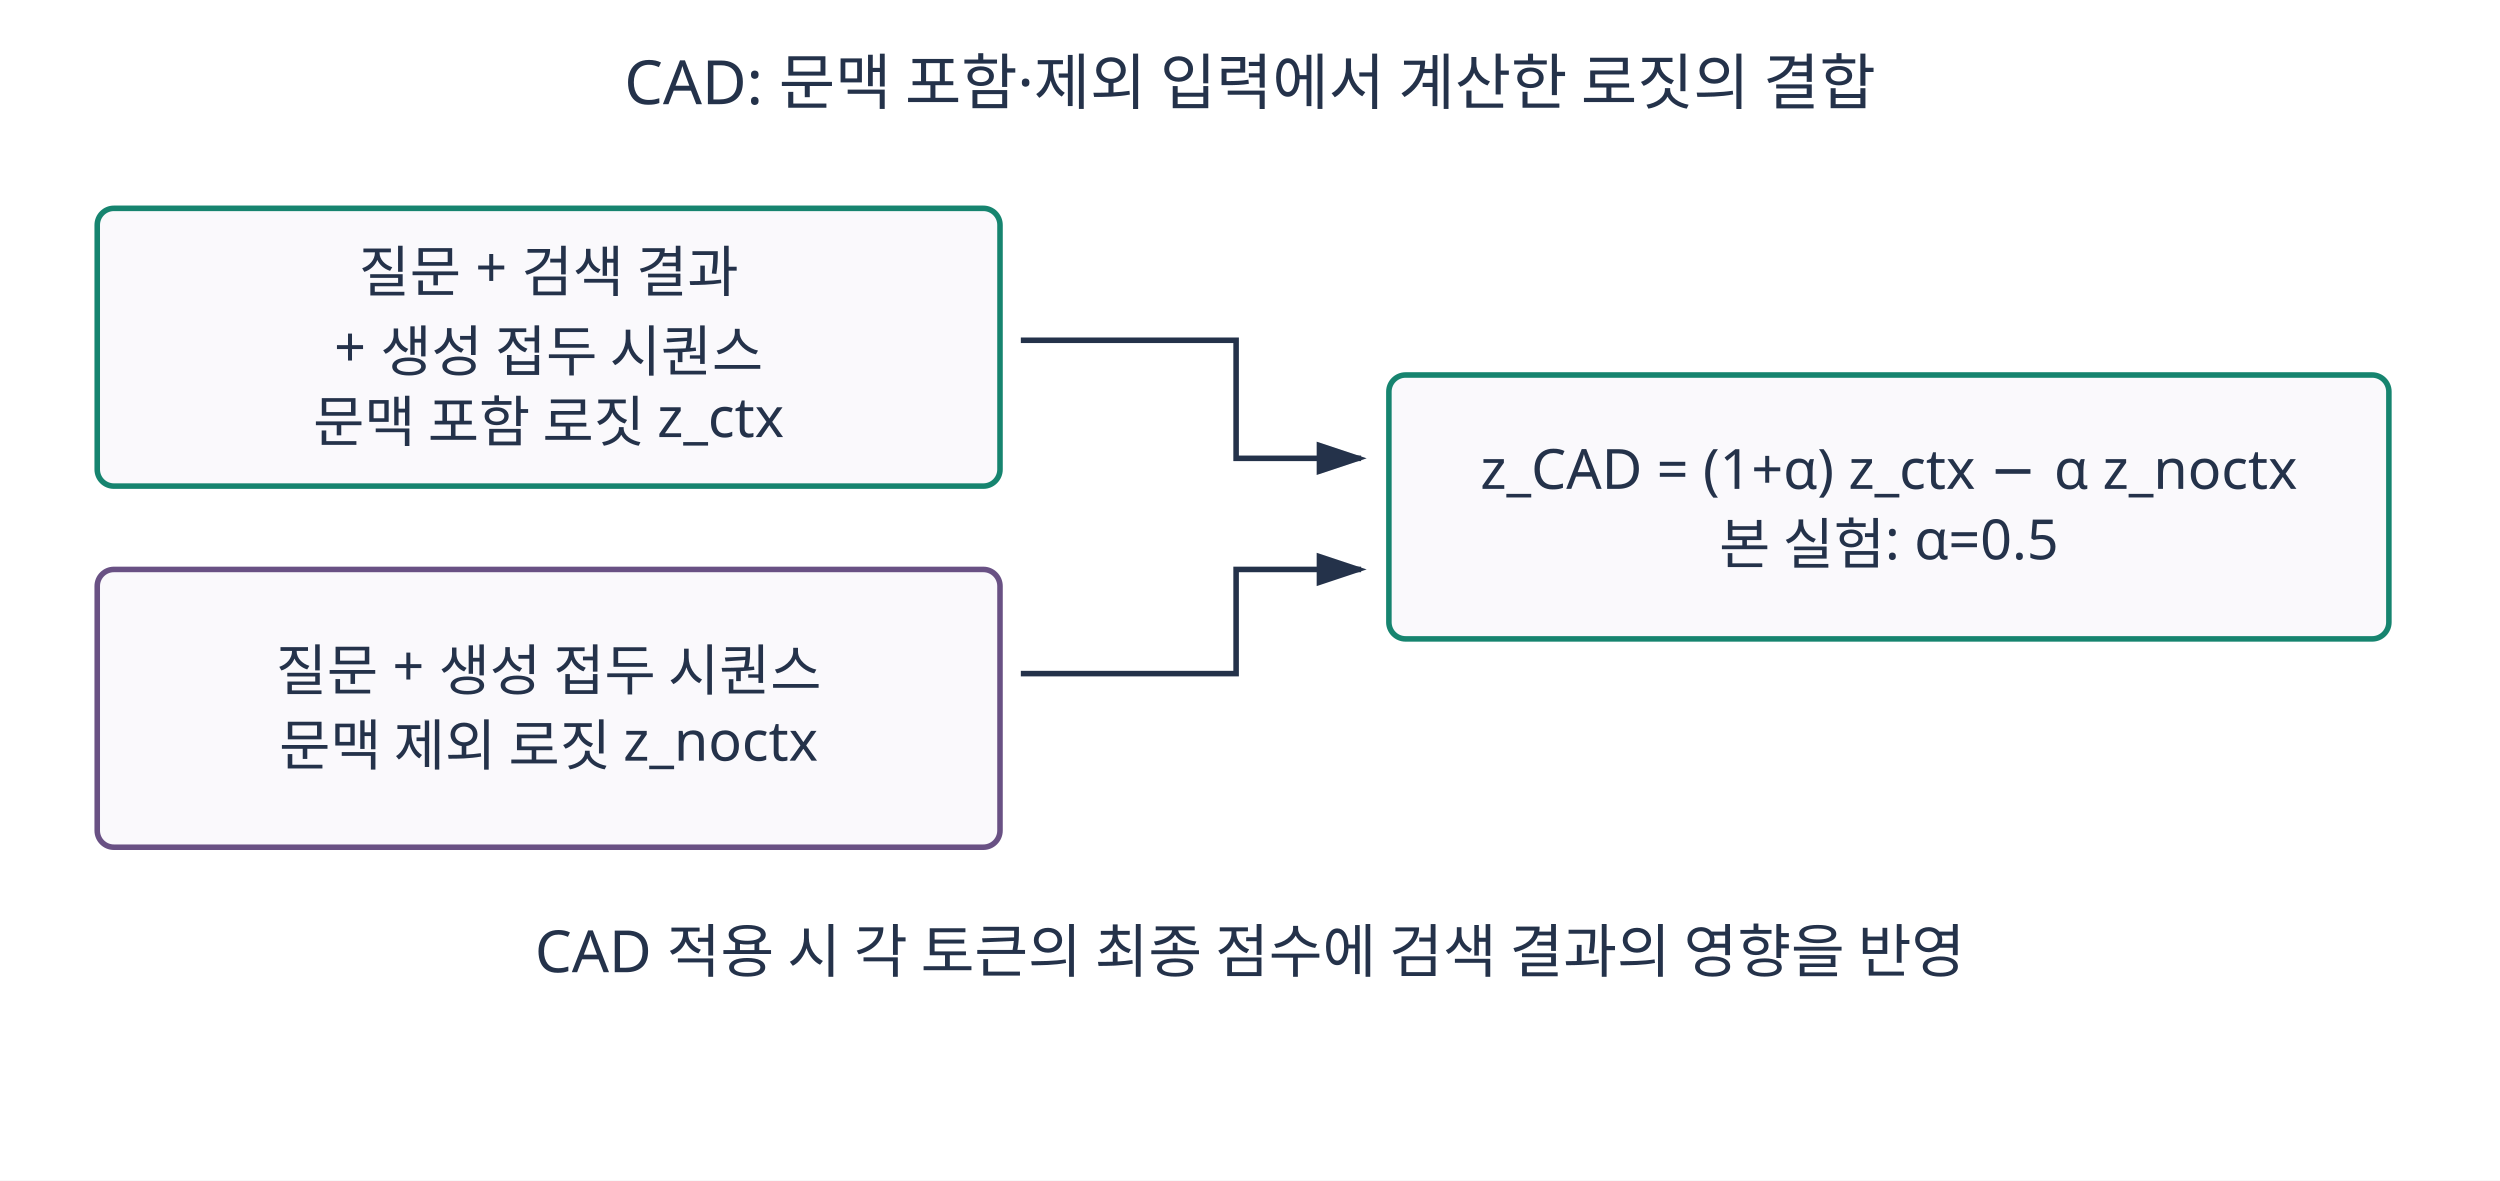
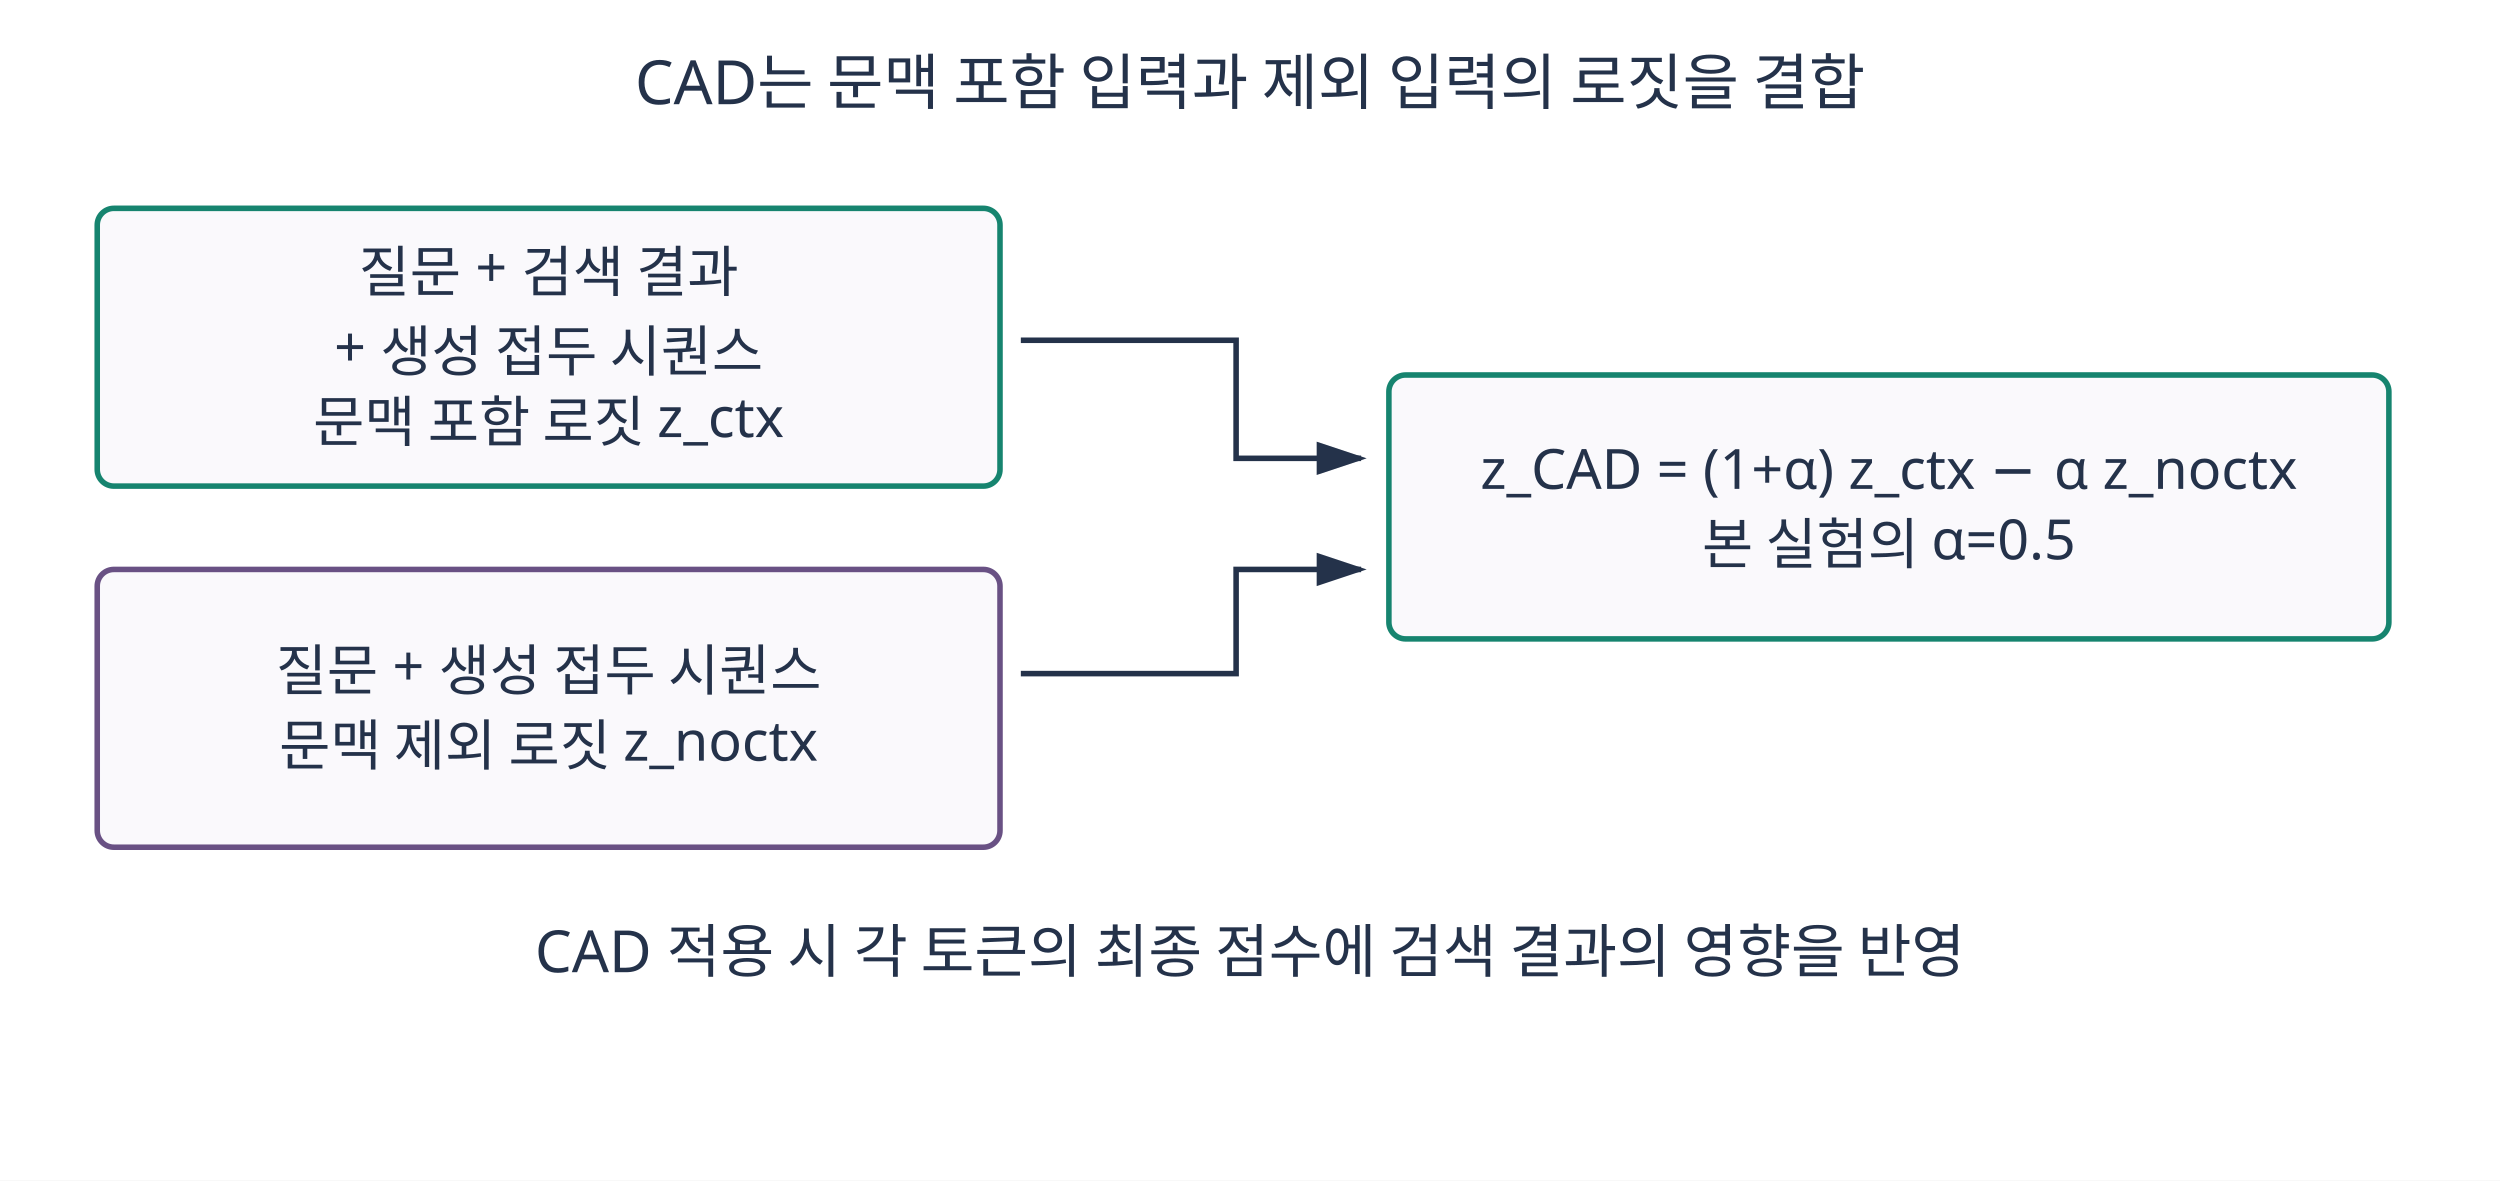
<svg xmlns="http://www.w3.org/2000/svg" width="159mm" height="75.083mm" viewBox="0 0 1800 850">
  <defs>
    <marker id="arrow" markerWidth="10" markerHeight="10" refX="8" refY="3" orient="auto">
      <path d="M0,0 L0,6 L9,3 z" fill="#24324A" />
    </marker>
  </defs>
  <rect width="100%" height="100%" fill="white" />
-   <text x="900" y="75.0" font-family="Malgun Gothic" font-size="44" text-anchor="middle" fill="#24324A">CAD: 문맥 포함·제외 입력에서 계산한 로짓의 결합</text>
+   <text x="900" y="75.0" font-family="Malgun Gothic" font-size="44" text-anchor="middle" fill="#24324A">CAD는 문맥 포함 입력과 제외 입력의 로짓을 결합</text>
  <rect x="70" y="150" width="650" height="200" rx="12" fill="#FAF9FC" stroke="#16846F" stroke-width="4" />
  <text x="395.0" y="210.0" font-family="Malgun Gothic" font-size="40" text-anchor="middle" fill="#24324A">질문 + 검색 결과</text>
  <text x="395.0" y="264.0" font-family="Malgun Gothic" font-size="40" text-anchor="middle" fill="#24324A">+ 생성 접두 시퀀스</text>
  <text x="395.0" y="318.0" font-family="Malgun Gothic" font-size="40" text-anchor="middle" fill="#24324A">문맥 포함 로짓 z_ctx</text>
  <rect x="70" y="410" width="650" height="200" rx="12" fill="#FAF9FC" stroke="#695184" stroke-width="4" />
  <text x="395.0" y="497.0" font-family="Malgun Gothic" font-size="40" text-anchor="middle" fill="#24324A">질문 + 생성 접두 시퀀스</text>
  <text x="395.0" y="551.0" font-family="Malgun Gothic" font-size="40" text-anchor="middle" fill="#24324A">문맥 제외 로짓 z_noctx</text>
  <rect x="1000" y="270" width="720" height="190" rx="12" fill="#FAF9FC" stroke="#16846F" stroke-width="4" />
  <text x="1360.0" y="352.0" font-family="Malgun Gothic" font-size="40" text-anchor="middle" fill="#24324A">z_CAD = (1+α) z_ctx − α z_noctx</text>
-   <text x="1360.0" y="406.0" font-family="Malgun Gothic" font-size="40" text-anchor="middle" fill="#24324A">본 실험: α=0.5</text>
+   <text x="1360.0" y="406.0" font-family="Malgun Gothic" font-size="40" text-anchor="middle" fill="#24324A">본 실험의 α=0.5</text>
  <polyline points="735,245 890,245 890,330 980,330" fill="none" stroke="#24324A" stroke-width="4" marker-end="url(#arrow)" />
  <polyline points="735,485 890,485 890,410 980,410" fill="none" stroke="#24324A" stroke-width="4" marker-end="url(#arrow)" />
  <text x="900" y="700.0" font-family="Malgun Gothic" font-size="42" text-anchor="middle" fill="#24324A">CAD 적용 시 각 토큰의 최종 점수에 검색 결과의 영향을 반영</text>
</svg>
